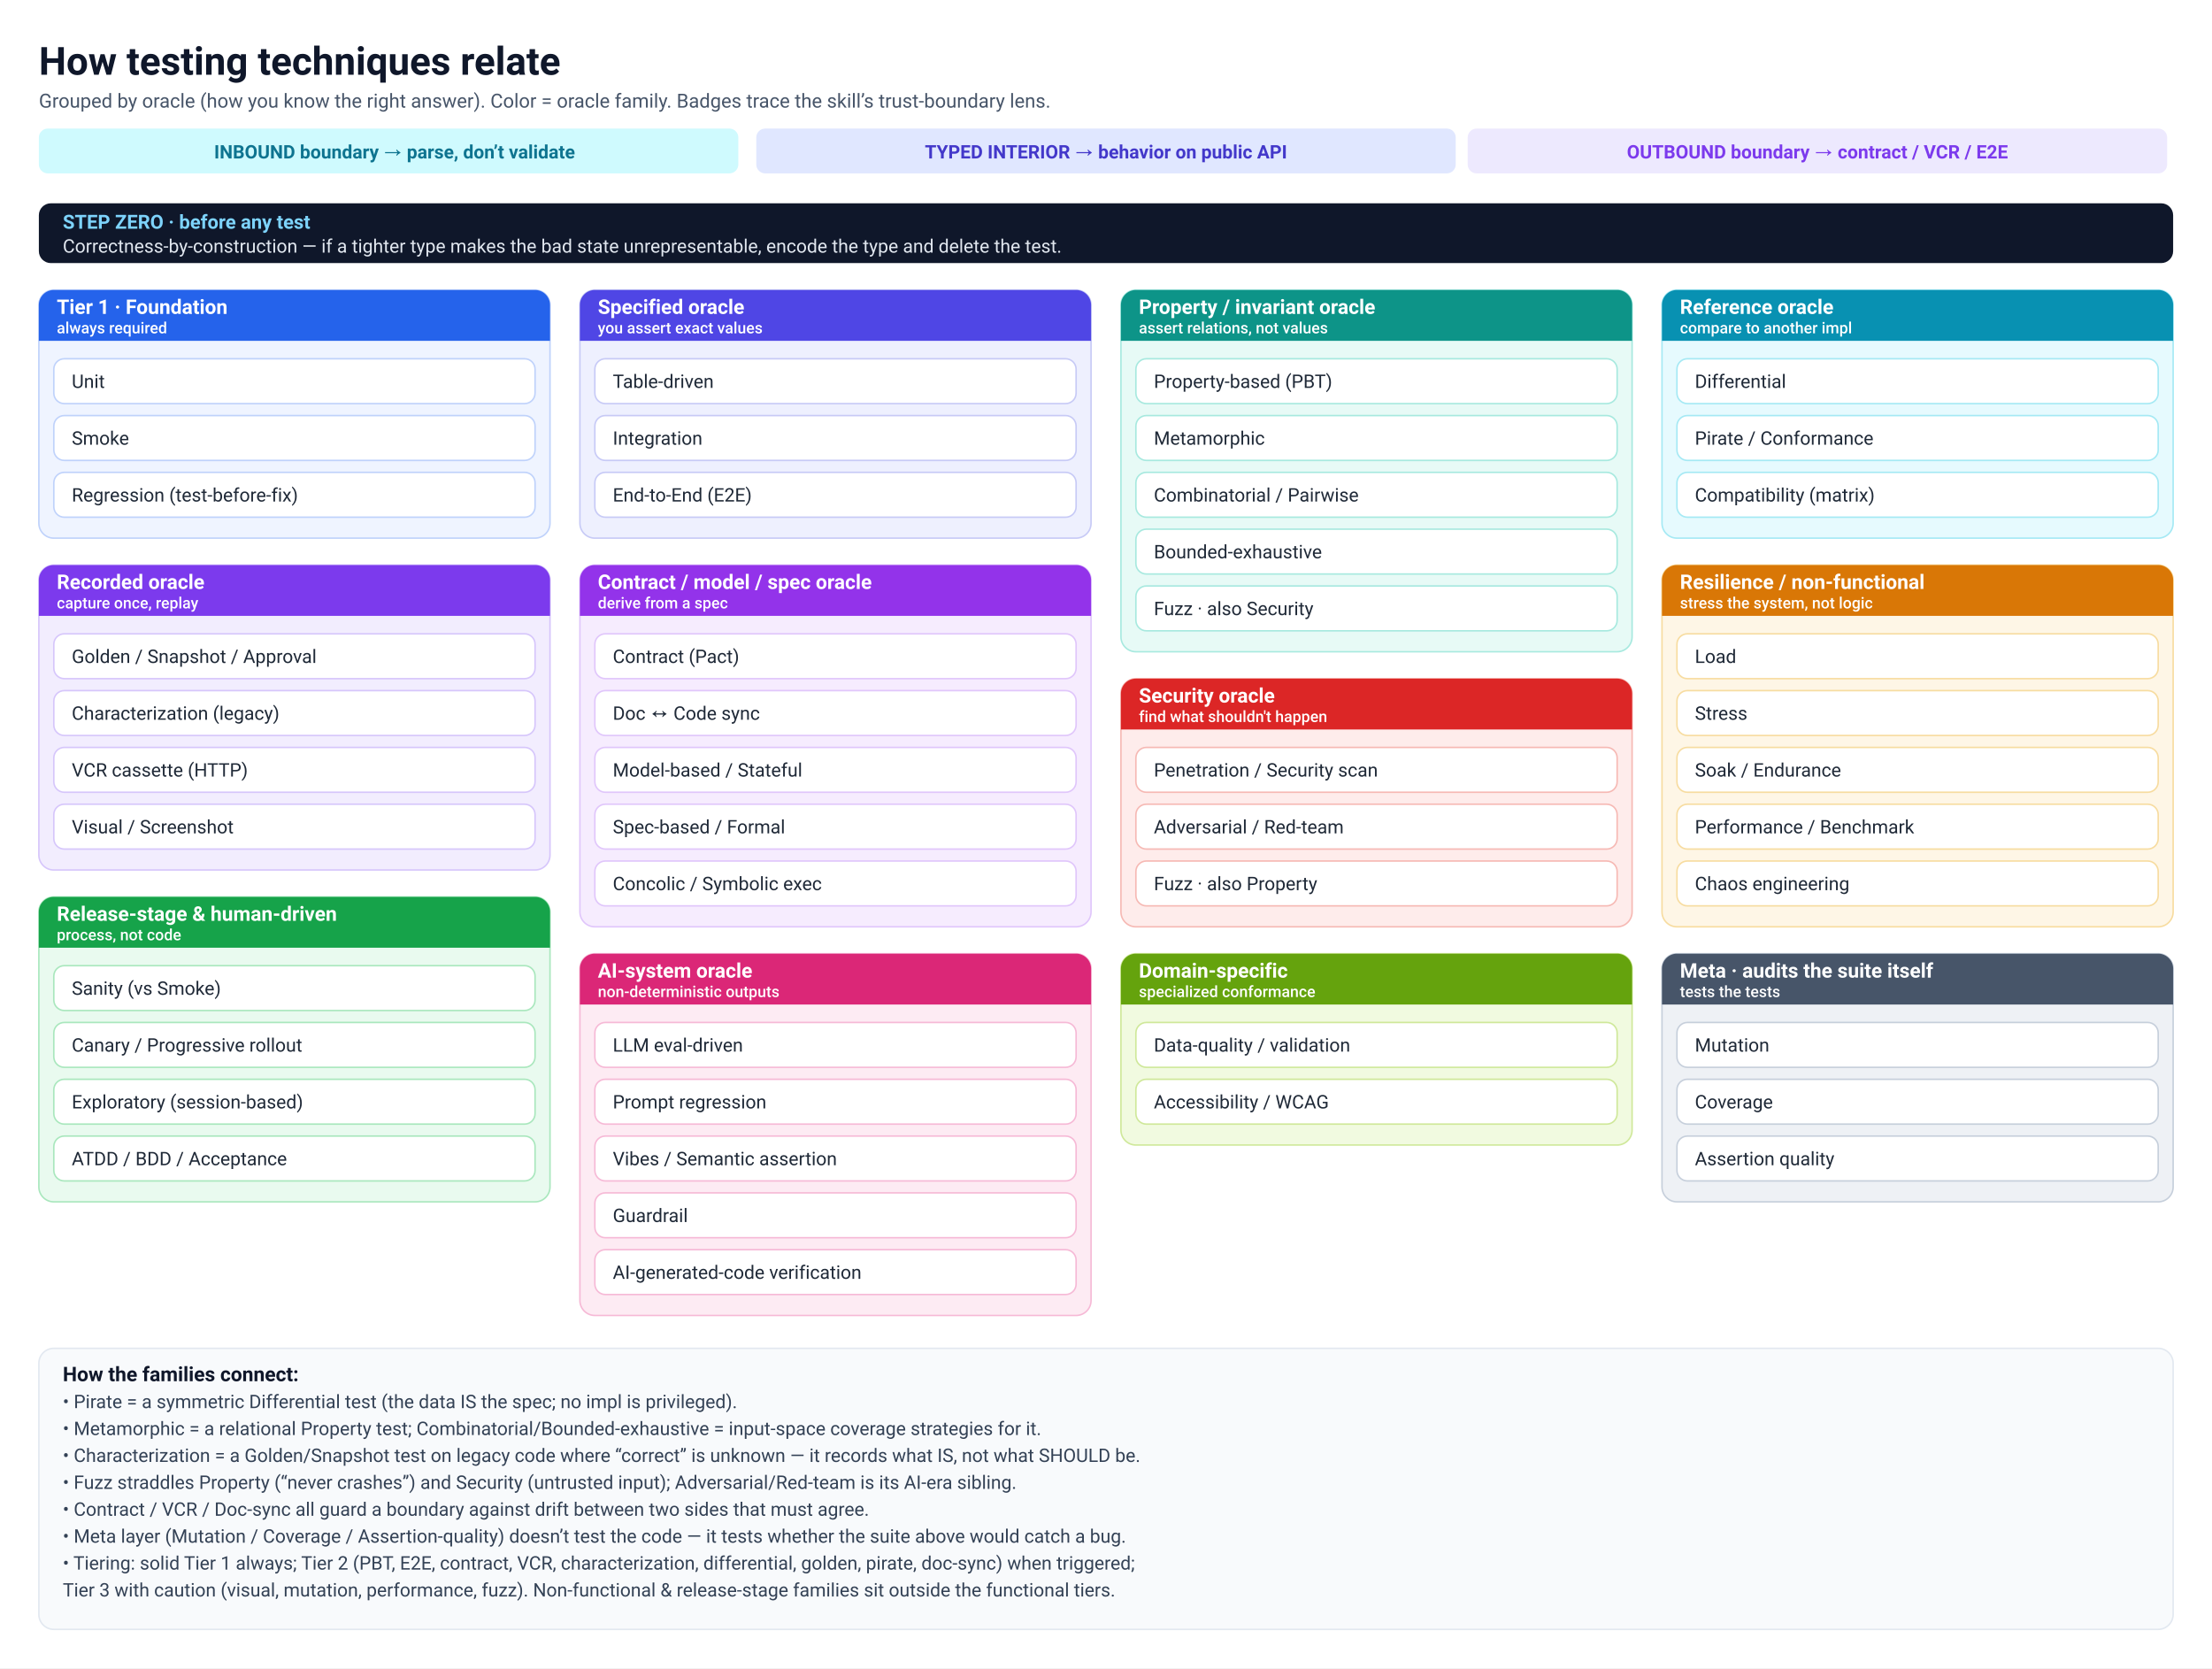
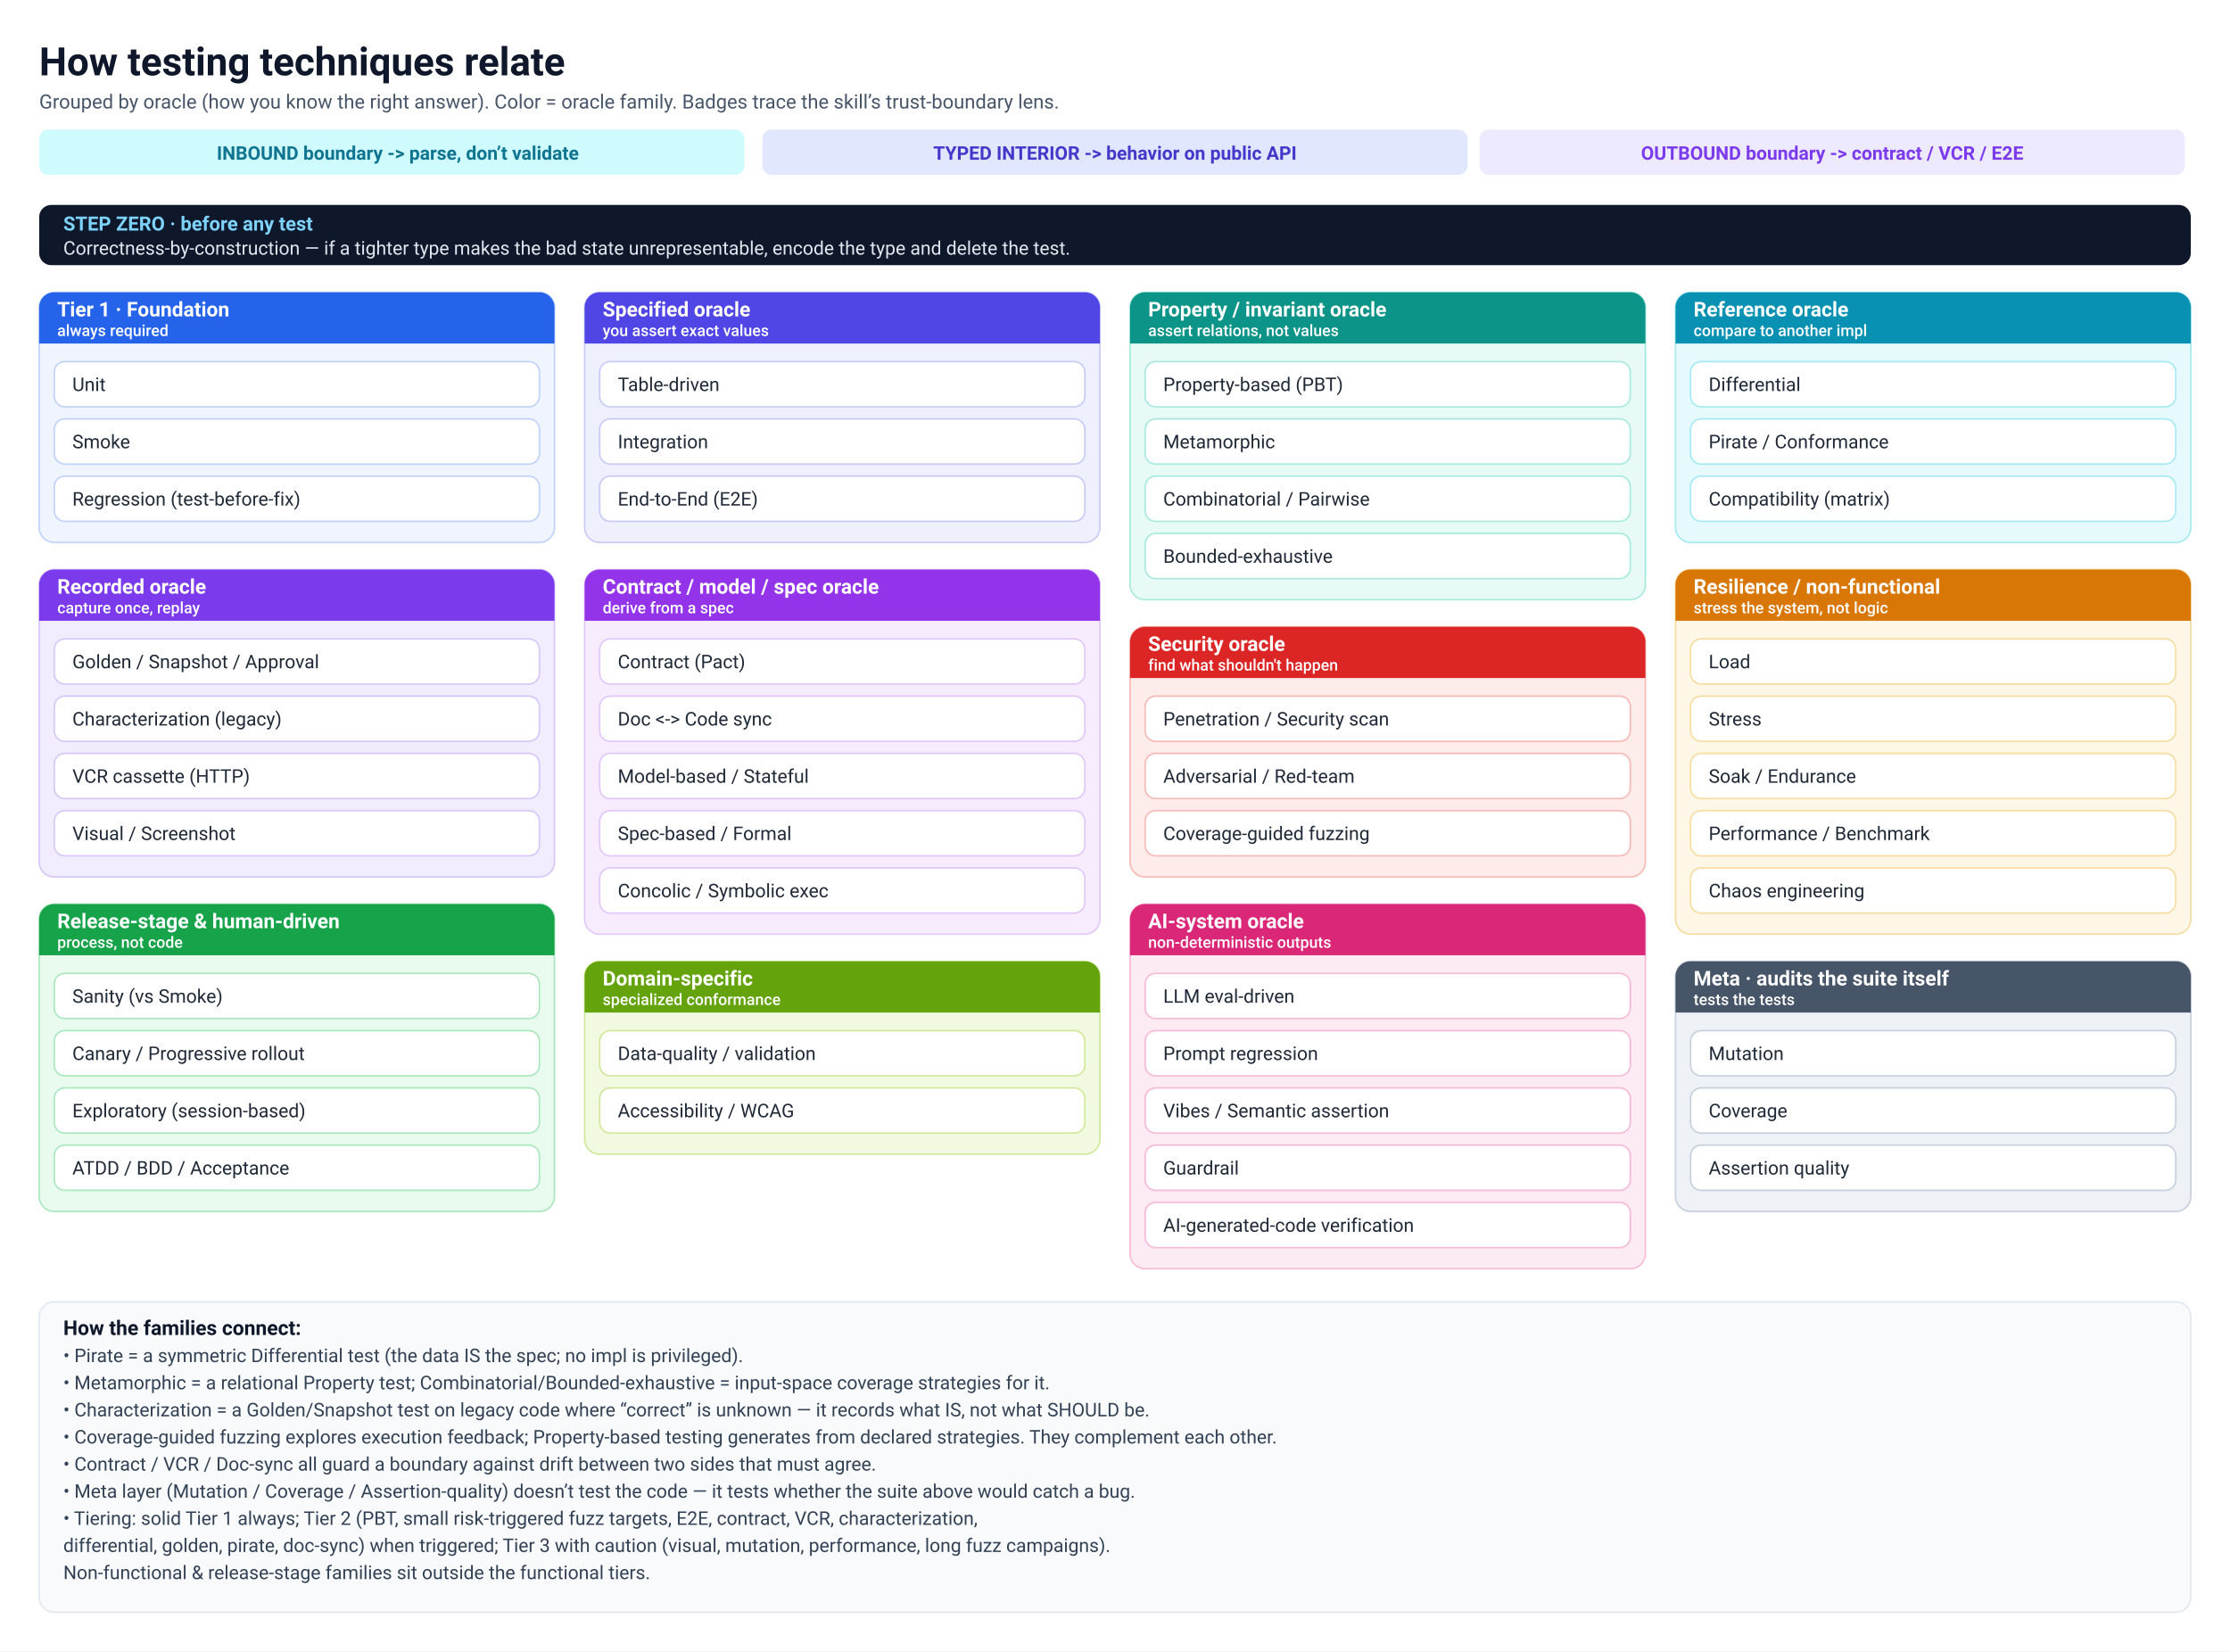
- <svg xmlns="http://www.w3.org/2000/svg" width="1480" height="1116" viewBox="0 0 1480 1116" font-family="-apple-system,Segoe UI,Roboto,Helvetica,Arial,sans-serif">
-   <rect x="0.0" y="0.0" width="1480.0" height="1116.0" rx="0" ry="0" fill="#ffffff" stroke="none" stroke-width="1" />
+ <svg xmlns="http://www.w3.org/2000/svg" width="1480" height="1096" viewBox="0 0 1480 1096" font-family="-apple-system,Segoe UI,Roboto,Helvetica,Arial,sans-serif">
+   <rect x="0.0" y="0.0" width="1480.0" height="1096.0" rx="0" ry="0" fill="#ffffff" stroke="none" stroke-width="1" />
  <text x="26.0" y="50.0" font-size="26" font-family="-apple-system,Segoe UI,Roboto,Helvetica,Arial,sans-serif" font-weight="700" fill="#0f172a" text-anchor="start">How testing techniques relate</text>
  <text x="26.0" y="72.0" font-size="13" font-family="-apple-system,Segoe UI,Roboto,Helvetica,Arial,sans-serif" font-weight="400" fill="#475569" text-anchor="start">Grouped by oracle (how you know the right answer). Color = oracle family. Badges trace the skill’s trust-boundary lens.</text>
  <rect x="26.0" y="86.0" width="468.0" height="30.0" rx="6" ry="6" fill="#cffafe" stroke="none" stroke-width="1" />
-   <text x="264.0" y="106.0" font-size="12.5" font-family="-apple-system,Segoe UI,Roboto,Helvetica,Arial,sans-serif" font-weight="600" fill="#0e7490" text-anchor="middle">INBOUND boundary  →  parse, don’t validate</text>
+   <text x="264.0" y="106.0" font-size="12.5" font-family="-apple-system,Segoe UI,Roboto,Helvetica,Arial,sans-serif" font-weight="600" fill="#0e7490" text-anchor="middle">INBOUND boundary  -&gt;  parse, don’t validate</text>
  <rect x="506.0" y="86.0" width="468.0" height="30.0" rx="6" ry="6" fill="#e0e7ff" stroke="none" stroke-width="1" />
-   <text x="740.0" y="106.0" font-size="12.5" font-family="-apple-system,Segoe UI,Roboto,Helvetica,Arial,sans-serif" font-weight="600" fill="#4338ca" text-anchor="middle">TYPED INTERIOR  →  behavior on public API</text>
+   <text x="740.0" y="106.0" font-size="12.5" font-family="-apple-system,Segoe UI,Roboto,Helvetica,Arial,sans-serif" font-weight="600" fill="#4338ca" text-anchor="middle">TYPED INTERIOR  -&gt;  behavior on public API</text>
  <rect x="982.0" y="86.0" width="468.0" height="30.0" rx="6" ry="6" fill="#ede9fe" stroke="none" stroke-width="1" />
-   <text x="1216.0" y="106.0" font-size="12.5" font-family="-apple-system,Segoe UI,Roboto,Helvetica,Arial,sans-serif" font-weight="600" fill="#7c3aed" text-anchor="middle">OUTBOUND boundary  →  contract / VCR / E2E</text>
+   <text x="1216.0" y="106.0" font-size="12.5" font-family="-apple-system,Segoe UI,Roboto,Helvetica,Arial,sans-serif" font-weight="600" fill="#7c3aed" text-anchor="middle">OUTBOUND boundary  -&gt;  contract / VCR / E2E</text>
  <rect x="26.0" y="136.0" width="1428.0" height="40.0" rx="8" ry="8" fill="#0f172a" stroke="none" stroke-width="1" />
  <text x="42.0" y="153.0" font-size="13" font-family="-apple-system,Segoe UI,Roboto,Helvetica,Arial,sans-serif" font-weight="700" fill="#7dd3fc" text-anchor="start">STEP ZERO  ·  before any test</text>
  <text x="42.0" y="169.0" font-size="12.5" font-family="-apple-system,Segoe UI,Roboto,Helvetica,Arial,sans-serif" font-weight="400" fill="#e2e8f0" text-anchor="start">Correctness-by-construction — if a tighter type makes the bad state unrepresentable, encode the type and delete the test.</text>
  <rect x="26.0" y="194.0" width="342.0" height="166.0" rx="10" ry="10" fill="#eff4ff" stroke="#bfd2fb" stroke-width="1" />
  <path d="M26.0,204.0 a10,10 0 0 1 10,-10 h322.0 a10,10 0 0 1 10,10 v24 h-342.0 z" fill="#2563eb" />
  <text x="38.0" y="210.0" font-size="13.5" font-family="-apple-system,Segoe UI,Roboto,Helvetica,Arial,sans-serif" font-weight="700" fill="#ffffff" text-anchor="start">Tier 1 · Foundation</text>
  <text x="38.0" y="223.0" font-size="10.5" font-family="-apple-system,Segoe UI,Roboto,Helvetica,Arial,sans-serif" font-weight="500" fill="#ffffff" text-anchor="start">always required</text>
  <rect x="36.0" y="240.0" width="322.0" height="30.0" rx="7" ry="7" fill="#ffffff" stroke="#bfd2fb" stroke-width="1" />
  <text x="48.0" y="259.5" font-size="12.5" font-family="-apple-system,Segoe UI,Roboto,Helvetica,Arial,sans-serif" font-weight="400" fill="#1f2937" text-anchor="start">Unit</text>
  <rect x="36.0" y="278.0" width="322.0" height="30.0" rx="7" ry="7" fill="#ffffff" stroke="#bfd2fb" stroke-width="1" />
  <text x="48.0" y="297.5" font-size="12.5" font-family="-apple-system,Segoe UI,Roboto,Helvetica,Arial,sans-serif" font-weight="400" fill="#1f2937" text-anchor="start">Smoke</text>
  <rect x="36.0" y="316.0" width="322.0" height="30.0" rx="7" ry="7" fill="#ffffff" stroke="#bfd2fb" stroke-width="1" />
  <text x="48.0" y="335.5" font-size="12.5" font-family="-apple-system,Segoe UI,Roboto,Helvetica,Arial,sans-serif" font-weight="400" fill="#1f2937" text-anchor="start">Regression (test-before-fix)</text>
  <rect x="388.0" y="194.0" width="342.0" height="166.0" rx="10" ry="10" fill="#eef0fe" stroke="#c7caf6" stroke-width="1" />
  <path d="M388.0,204.0 a10,10 0 0 1 10,-10 h322.0 a10,10 0 0 1 10,10 v24 h-342.0 z" fill="#4f46e5" />
  <text x="400.0" y="210.0" font-size="13.5" font-family="-apple-system,Segoe UI,Roboto,Helvetica,Arial,sans-serif" font-weight="700" fill="#ffffff" text-anchor="start">Specified oracle</text>
  <text x="400.0" y="223.0" font-size="10.5" font-family="-apple-system,Segoe UI,Roboto,Helvetica,Arial,sans-serif" font-weight="500" fill="#ffffff" text-anchor="start">you assert exact values</text>
  <rect x="398.0" y="240.0" width="322.0" height="30.0" rx="7" ry="7" fill="#ffffff" stroke="#c7caf6" stroke-width="1" />
  <text x="410.0" y="259.5" font-size="12.5" font-family="-apple-system,Segoe UI,Roboto,Helvetica,Arial,sans-serif" font-weight="400" fill="#1f2937" text-anchor="start">Table-driven</text>
  <rect x="398.0" y="278.0" width="322.0" height="30.0" rx="7" ry="7" fill="#ffffff" stroke="#c7caf6" stroke-width="1" />
  <text x="410.0" y="297.5" font-size="12.5" font-family="-apple-system,Segoe UI,Roboto,Helvetica,Arial,sans-serif" font-weight="400" fill="#1f2937" text-anchor="start">Integration</text>
  <rect x="398.0" y="316.0" width="322.0" height="30.0" rx="7" ry="7" fill="#ffffff" stroke="#c7caf6" stroke-width="1" />
  <text x="410.0" y="335.5" font-size="12.5" font-family="-apple-system,Segoe UI,Roboto,Helvetica,Arial,sans-serif" font-weight="400" fill="#1f2937" text-anchor="start">End-to-End (E2E)</text>
-   <rect x="750.0" y="194.0" width="342.0" height="242.0" rx="10" ry="10" fill="#e7faf6" stroke="#a7e9df" stroke-width="1" />
+   <rect x="750.0" y="194.0" width="342.0" height="204.0" rx="10" ry="10" fill="#e7faf6" stroke="#a7e9df" stroke-width="1" />
  <path d="M750.0,204.0 a10,10 0 0 1 10,-10 h322.0 a10,10 0 0 1 10,10 v24 h-342.0 z" fill="#0d9488" />
  <text x="762.0" y="210.0" font-size="13.5" font-family="-apple-system,Segoe UI,Roboto,Helvetica,Arial,sans-serif" font-weight="700" fill="#ffffff" text-anchor="start">Property / invariant oracle</text>
  <text x="762.0" y="223.0" font-size="10.5" font-family="-apple-system,Segoe UI,Roboto,Helvetica,Arial,sans-serif" font-weight="500" fill="#ffffff" text-anchor="start">assert relations, not values</text>
  <rect x="760.0" y="240.0" width="322.0" height="30.0" rx="7" ry="7" fill="#ffffff" stroke="#a7e9df" stroke-width="1" />
  <text x="772.0" y="259.5" font-size="12.5" font-family="-apple-system,Segoe UI,Roboto,Helvetica,Arial,sans-serif" font-weight="400" fill="#1f2937" text-anchor="start">Property-based (PBT)</text>
  <rect x="760.0" y="278.0" width="322.0" height="30.0" rx="7" ry="7" fill="#ffffff" stroke="#a7e9df" stroke-width="1" />
  <text x="772.0" y="297.5" font-size="12.5" font-family="-apple-system,Segoe UI,Roboto,Helvetica,Arial,sans-serif" font-weight="400" fill="#1f2937" text-anchor="start">Metamorphic</text>
  <rect x="760.0" y="316.0" width="322.0" height="30.0" rx="7" ry="7" fill="#ffffff" stroke="#a7e9df" stroke-width="1" />
  <text x="772.0" y="335.5" font-size="12.5" font-family="-apple-system,Segoe UI,Roboto,Helvetica,Arial,sans-serif" font-weight="400" fill="#1f2937" text-anchor="start">Combinatorial / Pairwise</text>
  <rect x="760.0" y="354.0" width="322.0" height="30.0" rx="7" ry="7" fill="#ffffff" stroke="#a7e9df" stroke-width="1" />
  <text x="772.0" y="373.5" font-size="12.5" font-family="-apple-system,Segoe UI,Roboto,Helvetica,Arial,sans-serif" font-weight="400" fill="#1f2937" text-anchor="start">Bounded-exhaustive</text>
-   <rect x="760.0" y="392.0" width="322.0" height="30.0" rx="7" ry="7" fill="#ffffff" stroke="#a7e9df" stroke-width="1" />
-   <text x="772.0" y="411.5" font-size="12.5" font-family="-apple-system,Segoe UI,Roboto,Helvetica,Arial,sans-serif" font-weight="400" fill="#1f2937" text-anchor="start">Fuzz  · also Security</text>
  <rect x="1112.0" y="194.0" width="342.0" height="166.0" rx="10" ry="10" fill="#e6fafe" stroke="#a5e9f4" stroke-width="1" />
  <path d="M1112.0,204.0 a10,10 0 0 1 10,-10 h322.0 a10,10 0 0 1 10,10 v24 h-342.0 z" fill="#0891b2" />
  <text x="1124.0" y="210.0" font-size="13.5" font-family="-apple-system,Segoe UI,Roboto,Helvetica,Arial,sans-serif" font-weight="700" fill="#ffffff" text-anchor="start">Reference oracle</text>
  <text x="1124.0" y="223.0" font-size="10.5" font-family="-apple-system,Segoe UI,Roboto,Helvetica,Arial,sans-serif" font-weight="500" fill="#ffffff" text-anchor="start">compare to another impl</text>
  <rect x="1122.0" y="240.0" width="322.0" height="30.0" rx="7" ry="7" fill="#ffffff" stroke="#a5e9f4" stroke-width="1" />
  <text x="1134.0" y="259.5" font-size="12.5" font-family="-apple-system,Segoe UI,Roboto,Helvetica,Arial,sans-serif" font-weight="400" fill="#1f2937" text-anchor="start">Differential</text>
  <rect x="1122.0" y="278.0" width="322.0" height="30.0" rx="7" ry="7" fill="#ffffff" stroke="#a5e9f4" stroke-width="1" />
  <text x="1134.0" y="297.5" font-size="12.5" font-family="-apple-system,Segoe UI,Roboto,Helvetica,Arial,sans-serif" font-weight="400" fill="#1f2937" text-anchor="start">Pirate / Conformance</text>
  <rect x="1122.0" y="316.0" width="322.0" height="30.0" rx="7" ry="7" fill="#ffffff" stroke="#a5e9f4" stroke-width="1" />
  <text x="1134.0" y="335.5" font-size="12.5" font-family="-apple-system,Segoe UI,Roboto,Helvetica,Arial,sans-serif" font-weight="400" fill="#1f2937" text-anchor="start">Compatibility (matrix)</text>
  <rect x="26.0" y="378.0" width="342.0" height="204.0" rx="10" ry="10" fill="#f2edfe" stroke="#d6c6fb" stroke-width="1" />
  <path d="M26.0,388.0 a10,10 0 0 1 10,-10 h322.0 a10,10 0 0 1 10,10 v24 h-342.0 z" fill="#7c3aed" />
  <text x="38.0" y="394.0" font-size="13.5" font-family="-apple-system,Segoe UI,Roboto,Helvetica,Arial,sans-serif" font-weight="700" fill="#ffffff" text-anchor="start">Recorded oracle</text>
  <text x="38.0" y="407.0" font-size="10.5" font-family="-apple-system,Segoe UI,Roboto,Helvetica,Arial,sans-serif" font-weight="500" fill="#ffffff" text-anchor="start">capture once, replay</text>
  <rect x="36.0" y="424.0" width="322.0" height="30.0" rx="7" ry="7" fill="#ffffff" stroke="#d6c6fb" stroke-width="1" />
  <text x="48.0" y="443.5" font-size="12.5" font-family="-apple-system,Segoe UI,Roboto,Helvetica,Arial,sans-serif" font-weight="400" fill="#1f2937" text-anchor="start">Golden / Snapshot / Approval</text>
  <rect x="36.0" y="462.0" width="322.0" height="30.0" rx="7" ry="7" fill="#ffffff" stroke="#d6c6fb" stroke-width="1" />
  <text x="48.0" y="481.5" font-size="12.5" font-family="-apple-system,Segoe UI,Roboto,Helvetica,Arial,sans-serif" font-weight="400" fill="#1f2937" text-anchor="start">Characterization (legacy)</text>
  <rect x="36.0" y="500.0" width="322.0" height="30.0" rx="7" ry="7" fill="#ffffff" stroke="#d6c6fb" stroke-width="1" />
  <text x="48.0" y="519.5" font-size="12.5" font-family="-apple-system,Segoe UI,Roboto,Helvetica,Arial,sans-serif" font-weight="400" fill="#1f2937" text-anchor="start">VCR cassette (HTTP)</text>
  <rect x="36.0" y="538.0" width="322.0" height="30.0" rx="7" ry="7" fill="#ffffff" stroke="#d6c6fb" stroke-width="1" />
  <text x="48.0" y="557.5" font-size="12.5" font-family="-apple-system,Segoe UI,Roboto,Helvetica,Arial,sans-serif" font-weight="400" fill="#1f2937" text-anchor="start">Visual / Screenshot</text>
  <rect x="388.0" y="378.0" width="342.0" height="242.0" rx="10" ry="10" fill="#f6ecfe" stroke="#e0c6fb" stroke-width="1" />
  <path d="M388.0,388.0 a10,10 0 0 1 10,-10 h322.0 a10,10 0 0 1 10,10 v24 h-342.0 z" fill="#9333ea" />
  <text x="400.0" y="394.0" font-size="13.5" font-family="-apple-system,Segoe UI,Roboto,Helvetica,Arial,sans-serif" font-weight="700" fill="#ffffff" text-anchor="start">Contract / model / spec oracle</text>
  <text x="400.0" y="407.0" font-size="10.5" font-family="-apple-system,Segoe UI,Roboto,Helvetica,Arial,sans-serif" font-weight="500" fill="#ffffff" text-anchor="start">derive from a spec</text>
  <rect x="398.0" y="424.0" width="322.0" height="30.0" rx="7" ry="7" fill="#ffffff" stroke="#e0c6fb" stroke-width="1" />
  <text x="410.0" y="443.5" font-size="12.5" font-family="-apple-system,Segoe UI,Roboto,Helvetica,Arial,sans-serif" font-weight="400" fill="#1f2937" text-anchor="start">Contract (Pact)</text>
  <rect x="398.0" y="462.0" width="322.0" height="30.0" rx="7" ry="7" fill="#ffffff" stroke="#e0c6fb" stroke-width="1" />
-   <text x="410.0" y="481.5" font-size="12.5" font-family="-apple-system,Segoe UI,Roboto,Helvetica,Arial,sans-serif" font-weight="400" fill="#1f2937" text-anchor="start">Doc ↔ Code sync</text>
+   <text x="410.0" y="481.5" font-size="12.5" font-family="-apple-system,Segoe UI,Roboto,Helvetica,Arial,sans-serif" font-weight="400" fill="#1f2937" text-anchor="start">Doc &lt;-&gt; Code sync</text>
  <rect x="398.0" y="500.0" width="322.0" height="30.0" rx="7" ry="7" fill="#ffffff" stroke="#e0c6fb" stroke-width="1" />
  <text x="410.0" y="519.5" font-size="12.5" font-family="-apple-system,Segoe UI,Roboto,Helvetica,Arial,sans-serif" font-weight="400" fill="#1f2937" text-anchor="start">Model-based / Stateful</text>
  <rect x="398.0" y="538.0" width="322.0" height="30.0" rx="7" ry="7" fill="#ffffff" stroke="#e0c6fb" stroke-width="1" />
  <text x="410.0" y="557.5" font-size="12.5" font-family="-apple-system,Segoe UI,Roboto,Helvetica,Arial,sans-serif" font-weight="400" fill="#1f2937" text-anchor="start">Spec-based / Formal</text>
  <rect x="398.0" y="576.0" width="322.0" height="30.0" rx="7" ry="7" fill="#ffffff" stroke="#e0c6fb" stroke-width="1" />
  <text x="410.0" y="595.5" font-size="12.5" font-family="-apple-system,Segoe UI,Roboto,Helvetica,Arial,sans-serif" font-weight="400" fill="#1f2937" text-anchor="start">Concolic / Symbolic exec</text>
  <rect x="1112.0" y="378.0" width="342.0" height="242.0" rx="10" ry="10" fill="#fef6e6" stroke="#f7dca0" stroke-width="1" />
  <path d="M1112.0,388.0 a10,10 0 0 1 10,-10 h322.0 a10,10 0 0 1 10,10 v24 h-342.0 z" fill="#d97706" />
  <text x="1124.0" y="394.0" font-size="13.5" font-family="-apple-system,Segoe UI,Roboto,Helvetica,Arial,sans-serif" font-weight="700" fill="#ffffff" text-anchor="start">Resilience / non-functional</text>
  <text x="1124.0" y="407.0" font-size="10.5" font-family="-apple-system,Segoe UI,Roboto,Helvetica,Arial,sans-serif" font-weight="500" fill="#ffffff" text-anchor="start">stress the system, not logic</text>
  <rect x="1122.0" y="424.0" width="322.0" height="30.0" rx="7" ry="7" fill="#ffffff" stroke="#f7dca0" stroke-width="1" />
  <text x="1134.0" y="443.5" font-size="12.5" font-family="-apple-system,Segoe UI,Roboto,Helvetica,Arial,sans-serif" font-weight="400" fill="#1f2937" text-anchor="start">Load</text>
  <rect x="1122.0" y="462.0" width="322.0" height="30.0" rx="7" ry="7" fill="#ffffff" stroke="#f7dca0" stroke-width="1" />
  <text x="1134.0" y="481.5" font-size="12.5" font-family="-apple-system,Segoe UI,Roboto,Helvetica,Arial,sans-serif" font-weight="400" fill="#1f2937" text-anchor="start">Stress</text>
  <rect x="1122.0" y="500.0" width="322.0" height="30.0" rx="7" ry="7" fill="#ffffff" stroke="#f7dca0" stroke-width="1" />
  <text x="1134.0" y="519.5" font-size="12.5" font-family="-apple-system,Segoe UI,Roboto,Helvetica,Arial,sans-serif" font-weight="400" fill="#1f2937" text-anchor="start">Soak / Endurance</text>
  <rect x="1122.0" y="538.0" width="322.0" height="30.0" rx="7" ry="7" fill="#ffffff" stroke="#f7dca0" stroke-width="1" />
  <text x="1134.0" y="557.5" font-size="12.5" font-family="-apple-system,Segoe UI,Roboto,Helvetica,Arial,sans-serif" font-weight="400" fill="#1f2937" text-anchor="start">Performance / Benchmark</text>
  <rect x="1122.0" y="576.0" width="322.0" height="30.0" rx="7" ry="7" fill="#ffffff" stroke="#f7dca0" stroke-width="1" />
  <text x="1134.0" y="595.5" font-size="12.5" font-family="-apple-system,Segoe UI,Roboto,Helvetica,Arial,sans-serif" font-weight="400" fill="#1f2937" text-anchor="start">Chaos engineering</text>
-   <rect x="750.0" y="454.0" width="342.0" height="166.0" rx="10" ry="10" fill="#feeceb" stroke="#f6b9b4" stroke-width="1" />
-   <path d="M750.0,464.0 a10,10 0 0 1 10,-10 h322.0 a10,10 0 0 1 10,10 v24 h-342.0 z" fill="#dc2626" />
-   <text x="762.0" y="470.0" font-size="13.5" font-family="-apple-system,Segoe UI,Roboto,Helvetica,Arial,sans-serif" font-weight="700" fill="#ffffff" text-anchor="start">Security oracle</text>
-   <text x="762.0" y="483.0" font-size="10.5" font-family="-apple-system,Segoe UI,Roboto,Helvetica,Arial,sans-serif" font-weight="500" fill="#ffffff" text-anchor="start">find what shouldn't happen</text>
+   <rect x="750.0" y="416.0" width="342.0" height="166.0" rx="10" ry="10" fill="#feeceb" stroke="#f6b9b4" stroke-width="1" />
+   <path d="M750.0,426.0 a10,10 0 0 1 10,-10 h322.0 a10,10 0 0 1 10,10 v24 h-342.0 z" fill="#dc2626" />
+   <text x="762.0" y="432.0" font-size="13.5" font-family="-apple-system,Segoe UI,Roboto,Helvetica,Arial,sans-serif" font-weight="700" fill="#ffffff" text-anchor="start">Security oracle</text>
+   <text x="762.0" y="445.0" font-size="10.5" font-family="-apple-system,Segoe UI,Roboto,Helvetica,Arial,sans-serif" font-weight="500" fill="#ffffff" text-anchor="start">find what shouldn't happen</text>
+   <rect x="760.0" y="462.0" width="322.0" height="30.0" rx="7" ry="7" fill="#ffffff" stroke="#f6b9b4" stroke-width="1" />
+   <text x="772.0" y="481.5" font-size="12.5" font-family="-apple-system,Segoe UI,Roboto,Helvetica,Arial,sans-serif" font-weight="400" fill="#1f2937" text-anchor="start">Penetration / Security scan</text>
  <rect x="760.0" y="500.0" width="322.0" height="30.0" rx="7" ry="7" fill="#ffffff" stroke="#f6b9b4" stroke-width="1" />
-   <text x="772.0" y="519.5" font-size="12.5" font-family="-apple-system,Segoe UI,Roboto,Helvetica,Arial,sans-serif" font-weight="400" fill="#1f2937" text-anchor="start">Penetration / Security scan</text>
+   <text x="772.0" y="519.5" font-size="12.5" font-family="-apple-system,Segoe UI,Roboto,Helvetica,Arial,sans-serif" font-weight="400" fill="#1f2937" text-anchor="start">Adversarial / Red-team</text>
  <rect x="760.0" y="538.0" width="322.0" height="30.0" rx="7" ry="7" fill="#ffffff" stroke="#f6b9b4" stroke-width="1" />
-   <text x="772.0" y="557.5" font-size="12.5" font-family="-apple-system,Segoe UI,Roboto,Helvetica,Arial,sans-serif" font-weight="400" fill="#1f2937" text-anchor="start">Adversarial / Red-team</text>
-   <rect x="760.0" y="576.0" width="322.0" height="30.0" rx="7" ry="7" fill="#ffffff" stroke="#f6b9b4" stroke-width="1" />
-   <text x="772.0" y="595.5" font-size="12.5" font-family="-apple-system,Segoe UI,Roboto,Helvetica,Arial,sans-serif" font-weight="400" fill="#1f2937" text-anchor="start">Fuzz  · also Property</text>
+   <text x="772.0" y="557.5" font-size="12.5" font-family="-apple-system,Segoe UI,Roboto,Helvetica,Arial,sans-serif" font-weight="400" fill="#1f2937" text-anchor="start">Coverage-guided fuzzing</text>
  <rect x="26.0" y="600.0" width="342.0" height="204.0" rx="10" ry="10" fill="#e9faef" stroke="#a9e7bd" stroke-width="1" />
  <path d="M26.0,610.0 a10,10 0 0 1 10,-10 h322.0 a10,10 0 0 1 10,10 v24 h-342.0 z" fill="#16a34a" />
  <text x="38.0" y="616.0" font-size="13.5" font-family="-apple-system,Segoe UI,Roboto,Helvetica,Arial,sans-serif" font-weight="700" fill="#ffffff" text-anchor="start">Release-stage &amp; human-driven</text>
  <text x="38.0" y="629.0" font-size="10.5" font-family="-apple-system,Segoe UI,Roboto,Helvetica,Arial,sans-serif" font-weight="500" fill="#ffffff" text-anchor="start">process, not code</text>
  <rect x="36.0" y="646.0" width="322.0" height="30.0" rx="7" ry="7" fill="#ffffff" stroke="#a9e7bd" stroke-width="1" />
  <text x="48.0" y="665.5" font-size="12.5" font-family="-apple-system,Segoe UI,Roboto,Helvetica,Arial,sans-serif" font-weight="400" fill="#1f2937" text-anchor="start">Sanity (vs Smoke)</text>
  <rect x="36.0" y="684.0" width="322.0" height="30.0" rx="7" ry="7" fill="#ffffff" stroke="#a9e7bd" stroke-width="1" />
  <text x="48.0" y="703.5" font-size="12.5" font-family="-apple-system,Segoe UI,Roboto,Helvetica,Arial,sans-serif" font-weight="400" fill="#1f2937" text-anchor="start">Canary / Progressive rollout</text>
  <rect x="36.0" y="722.0" width="322.0" height="30.0" rx="7" ry="7" fill="#ffffff" stroke="#a9e7bd" stroke-width="1" />
  <text x="48.0" y="741.5" font-size="12.5" font-family="-apple-system,Segoe UI,Roboto,Helvetica,Arial,sans-serif" font-weight="400" fill="#1f2937" text-anchor="start">Exploratory (session-based)</text>
  <rect x="36.0" y="760.0" width="322.0" height="30.0" rx="7" ry="7" fill="#ffffff" stroke="#a9e7bd" stroke-width="1" />
  <text x="48.0" y="779.5" font-size="12.5" font-family="-apple-system,Segoe UI,Roboto,Helvetica,Arial,sans-serif" font-weight="400" fill="#1f2937" text-anchor="start">ATDD / BDD / Acceptance</text>
-   <rect x="388.0" y="638.0" width="342.0" height="242.0" rx="10" ry="10" fill="#fdebf3" stroke="#f6b9d6" stroke-width="1" />
-   <path d="M388.0,648.0 a10,10 0 0 1 10,-10 h322.0 a10,10 0 0 1 10,10 v24 h-342.0 z" fill="#db2777" />
-   <text x="400.0" y="654.0" font-size="13.5" font-family="-apple-system,Segoe UI,Roboto,Helvetica,Arial,sans-serif" font-weight="700" fill="#ffffff" text-anchor="start">AI-system oracle</text>
-   <text x="400.0" y="667.0" font-size="10.5" font-family="-apple-system,Segoe UI,Roboto,Helvetica,Arial,sans-serif" font-weight="500" fill="#ffffff" text-anchor="start">non-deterministic outputs</text>
-   <rect x="398.0" y="684.0" width="322.0" height="30.0" rx="7" ry="7" fill="#ffffff" stroke="#f6b9d6" stroke-width="1" />
-   <text x="410.0" y="703.5" font-size="12.5" font-family="-apple-system,Segoe UI,Roboto,Helvetica,Arial,sans-serif" font-weight="400" fill="#1f2937" text-anchor="start">LLM eval-driven</text>
-   <rect x="398.0" y="722.0" width="322.0" height="30.0" rx="7" ry="7" fill="#ffffff" stroke="#f6b9d6" stroke-width="1" />
-   <text x="410.0" y="741.5" font-size="12.5" font-family="-apple-system,Segoe UI,Roboto,Helvetica,Arial,sans-serif" font-weight="400" fill="#1f2937" text-anchor="start">Prompt regression</text>
-   <rect x="398.0" y="760.0" width="322.0" height="30.0" rx="7" ry="7" fill="#ffffff" stroke="#f6b9d6" stroke-width="1" />
-   <text x="410.0" y="779.5" font-size="12.5" font-family="-apple-system,Segoe UI,Roboto,Helvetica,Arial,sans-serif" font-weight="400" fill="#1f2937" text-anchor="start">Vibes / Semantic assertion</text>
-   <rect x="398.0" y="798.0" width="322.0" height="30.0" rx="7" ry="7" fill="#ffffff" stroke="#f6b9d6" stroke-width="1" />
-   <text x="410.0" y="817.5" font-size="12.5" font-family="-apple-system,Segoe UI,Roboto,Helvetica,Arial,sans-serif" font-weight="400" fill="#1f2937" text-anchor="start">Guardrail</text>
-   <rect x="398.0" y="836.0" width="322.0" height="30.0" rx="7" ry="7" fill="#ffffff" stroke="#f6b9d6" stroke-width="1" />
-   <text x="410.0" y="855.5" font-size="12.5" font-family="-apple-system,Segoe UI,Roboto,Helvetica,Arial,sans-serif" font-weight="400" fill="#1f2937" text-anchor="start">AI-generated-code verification</text>
-   <rect x="750.0" y="638.0" width="342.0" height="128.0" rx="10" ry="10" fill="#f1fae0" stroke="#cfe89a" stroke-width="1" />
-   <path d="M750.0,648.0 a10,10 0 0 1 10,-10 h322.0 a10,10 0 0 1 10,10 v24 h-342.0 z" fill="#65a30d" />
-   <text x="762.0" y="654.0" font-size="13.5" font-family="-apple-system,Segoe UI,Roboto,Helvetica,Arial,sans-serif" font-weight="700" fill="#ffffff" text-anchor="start">Domain-specific</text>
-   <text x="762.0" y="667.0" font-size="10.5" font-family="-apple-system,Segoe UI,Roboto,Helvetica,Arial,sans-serif" font-weight="500" fill="#ffffff" text-anchor="start">specialized conformance</text>
-   <rect x="760.0" y="684.0" width="322.0" height="30.0" rx="7" ry="7" fill="#ffffff" stroke="#cfe89a" stroke-width="1" />
-   <text x="772.0" y="703.5" font-size="12.5" font-family="-apple-system,Segoe UI,Roboto,Helvetica,Arial,sans-serif" font-weight="400" fill="#1f2937" text-anchor="start">Data-quality / validation</text>
-   <rect x="760.0" y="722.0" width="322.0" height="30.0" rx="7" ry="7" fill="#ffffff" stroke="#cfe89a" stroke-width="1" />
-   <text x="772.0" y="741.5" font-size="12.5" font-family="-apple-system,Segoe UI,Roboto,Helvetica,Arial,sans-serif" font-weight="400" fill="#1f2937" text-anchor="start">Accessibility / WCAG</text>
+   <rect x="750.0" y="600.0" width="342.0" height="242.0" rx="10" ry="10" fill="#fdebf3" stroke="#f6b9d6" stroke-width="1" />
+   <path d="M750.0,610.0 a10,10 0 0 1 10,-10 h322.0 a10,10 0 0 1 10,10 v24 h-342.0 z" fill="#db2777" />
+   <text x="762.0" y="616.0" font-size="13.5" font-family="-apple-system,Segoe UI,Roboto,Helvetica,Arial,sans-serif" font-weight="700" fill="#ffffff" text-anchor="start">AI-system oracle</text>
+   <text x="762.0" y="629.0" font-size="10.5" font-family="-apple-system,Segoe UI,Roboto,Helvetica,Arial,sans-serif" font-weight="500" fill="#ffffff" text-anchor="start">non-deterministic outputs</text>
+   <rect x="760.0" y="646.0" width="322.0" height="30.0" rx="7" ry="7" fill="#ffffff" stroke="#f6b9d6" stroke-width="1" />
+   <text x="772.0" y="665.5" font-size="12.5" font-family="-apple-system,Segoe UI,Roboto,Helvetica,Arial,sans-serif" font-weight="400" fill="#1f2937" text-anchor="start">LLM eval-driven</text>
+   <rect x="760.0" y="684.0" width="322.0" height="30.0" rx="7" ry="7" fill="#ffffff" stroke="#f6b9d6" stroke-width="1" />
+   <text x="772.0" y="703.5" font-size="12.5" font-family="-apple-system,Segoe UI,Roboto,Helvetica,Arial,sans-serif" font-weight="400" fill="#1f2937" text-anchor="start">Prompt regression</text>
+   <rect x="760.0" y="722.0" width="322.0" height="30.0" rx="7" ry="7" fill="#ffffff" stroke="#f6b9d6" stroke-width="1" />
+   <text x="772.0" y="741.5" font-size="12.5" font-family="-apple-system,Segoe UI,Roboto,Helvetica,Arial,sans-serif" font-weight="400" fill="#1f2937" text-anchor="start">Vibes / Semantic assertion</text>
+   <rect x="760.0" y="760.0" width="322.0" height="30.0" rx="7" ry="7" fill="#ffffff" stroke="#f6b9d6" stroke-width="1" />
+   <text x="772.0" y="779.5" font-size="12.5" font-family="-apple-system,Segoe UI,Roboto,Helvetica,Arial,sans-serif" font-weight="400" fill="#1f2937" text-anchor="start">Guardrail</text>
+   <rect x="760.0" y="798.0" width="322.0" height="30.0" rx="7" ry="7" fill="#ffffff" stroke="#f6b9d6" stroke-width="1" />
+   <text x="772.0" y="817.5" font-size="12.5" font-family="-apple-system,Segoe UI,Roboto,Helvetica,Arial,sans-serif" font-weight="400" fill="#1f2937" text-anchor="start">AI-generated-code verification</text>
+   <rect x="388.0" y="638.0" width="342.0" height="128.0" rx="10" ry="10" fill="#f1fae0" stroke="#cfe89a" stroke-width="1" />
+   <path d="M388.0,648.0 a10,10 0 0 1 10,-10 h322.0 a10,10 0 0 1 10,10 v24 h-342.0 z" fill="#65a30d" />
+   <text x="400.0" y="654.0" font-size="13.5" font-family="-apple-system,Segoe UI,Roboto,Helvetica,Arial,sans-serif" font-weight="700" fill="#ffffff" text-anchor="start">Domain-specific</text>
+   <text x="400.0" y="667.0" font-size="10.5" font-family="-apple-system,Segoe UI,Roboto,Helvetica,Arial,sans-serif" font-weight="500" fill="#ffffff" text-anchor="start">specialized conformance</text>
+   <rect x="398.0" y="684.0" width="322.0" height="30.0" rx="7" ry="7" fill="#ffffff" stroke="#cfe89a" stroke-width="1" />
+   <text x="410.0" y="703.5" font-size="12.5" font-family="-apple-system,Segoe UI,Roboto,Helvetica,Arial,sans-serif" font-weight="400" fill="#1f2937" text-anchor="start">Data-quality / validation</text>
+   <rect x="398.0" y="722.0" width="322.0" height="30.0" rx="7" ry="7" fill="#ffffff" stroke="#cfe89a" stroke-width="1" />
+   <text x="410.0" y="741.5" font-size="12.5" font-family="-apple-system,Segoe UI,Roboto,Helvetica,Arial,sans-serif" font-weight="400" fill="#1f2937" text-anchor="start">Accessibility / WCAG</text>
  <rect x="1112.0" y="638.0" width="342.0" height="166.0" rx="10" ry="10" fill="#eef1f5" stroke="#c6cfdb" stroke-width="1" />
  <path d="M1112.0,648.0 a10,10 0 0 1 10,-10 h322.0 a10,10 0 0 1 10,10 v24 h-342.0 z" fill="#475569" />
  <text x="1124.0" y="654.0" font-size="13.5" font-family="-apple-system,Segoe UI,Roboto,Helvetica,Arial,sans-serif" font-weight="700" fill="#ffffff" text-anchor="start">Meta · audits the suite itself</text>
  <text x="1124.0" y="667.0" font-size="10.5" font-family="-apple-system,Segoe UI,Roboto,Helvetica,Arial,sans-serif" font-weight="500" fill="#ffffff" text-anchor="start">tests the tests</text>
  <rect x="1122.0" y="684.0" width="322.0" height="30.0" rx="7" ry="7" fill="#ffffff" stroke="#c6cfdb" stroke-width="1" />
  <text x="1134.0" y="703.5" font-size="12.5" font-family="-apple-system,Segoe UI,Roboto,Helvetica,Arial,sans-serif" font-weight="400" fill="#1f2937" text-anchor="start">Mutation</text>
  <rect x="1122.0" y="722.0" width="322.0" height="30.0" rx="7" ry="7" fill="#ffffff" stroke="#c6cfdb" stroke-width="1" />
  <text x="1134.0" y="741.5" font-size="12.5" font-family="-apple-system,Segoe UI,Roboto,Helvetica,Arial,sans-serif" font-weight="400" fill="#1f2937" text-anchor="start">Coverage</text>
  <rect x="1122.0" y="760.0" width="322.0" height="30.0" rx="7" ry="7" fill="#ffffff" stroke="#c6cfdb" stroke-width="1" />
  <text x="1134.0" y="779.5" font-size="12.5" font-family="-apple-system,Segoe UI,Roboto,Helvetica,Arial,sans-serif" font-weight="400" fill="#1f2937" text-anchor="start">Assertion quality</text>
-   <rect x="26.0" y="902.0" width="1428.0" height="188.0" rx="10" ry="10" fill="#f8fafc" stroke="#e2e8f0" stroke-width="1" />
-   <text x="42.0" y="924.0" font-size="13.5" font-family="-apple-system,Segoe UI,Roboto,Helvetica,Arial,sans-serif" font-weight="700" fill="#0f172a" text-anchor="start">How the families connect:</text>
-   <text x="42.0" y="942.0" font-size="12.5" font-family="-apple-system,Segoe UI,Roboto,Helvetica,Arial,sans-serif" font-weight="400" fill="#334155" text-anchor="start">•  Pirate = a symmetric Differential test (the data IS the spec; no impl is privileged).</text>
-   <text x="42.0" y="960.0" font-size="12.5" font-family="-apple-system,Segoe UI,Roboto,Helvetica,Arial,sans-serif" font-weight="400" fill="#334155" text-anchor="start">•  Metamorphic = a relational Property test; Combinatorial/Bounded-exhaustive = input-space coverage strategies for it.</text>
-   <text x="42.0" y="978.0" font-size="12.5" font-family="-apple-system,Segoe UI,Roboto,Helvetica,Arial,sans-serif" font-weight="400" fill="#334155" text-anchor="start">•  Characterization = a Golden/Snapshot test on legacy code where “correct” is unknown — it records what IS, not what SHOULD be.</text>
-   <text x="42.0" y="996.0" font-size="12.5" font-family="-apple-system,Segoe UI,Roboto,Helvetica,Arial,sans-serif" font-weight="400" fill="#334155" text-anchor="start">•  Fuzz straddles Property (“never crashes”) and Security (untrusted input); Adversarial/Red-team is its AI-era sibling.</text>
-   <text x="42.0" y="1014.0" font-size="12.5" font-family="-apple-system,Segoe UI,Roboto,Helvetica,Arial,sans-serif" font-weight="400" fill="#334155" text-anchor="start">•  Contract / VCR / Doc-sync all guard a boundary against drift between two sides that must agree.</text>
-   <text x="42.0" y="1032.0" font-size="12.5" font-family="-apple-system,Segoe UI,Roboto,Helvetica,Arial,sans-serif" font-weight="400" fill="#334155" text-anchor="start">•  Meta layer (Mutation / Coverage / Assertion-quality) doesn’t test the code — it tests whether the suite above would catch a bug.</text>
-   <text x="42.0" y="1050.0" font-size="12.5" font-family="-apple-system,Segoe UI,Roboto,Helvetica,Arial,sans-serif" font-weight="400" fill="#334155" text-anchor="start">•  Tiering: solid Tier 1 always; Tier 2 (PBT, E2E, contract, VCR, characterization, differential, golden, pirate, doc-sync) when triggered;</text>
-   <text x="42.0" y="1068.0" font-size="12.5" font-family="-apple-system,Segoe UI,Roboto,Helvetica,Arial,sans-serif" font-weight="400" fill="#334155" text-anchor="start">    Tier 3 with caution (visual, mutation, performance, fuzz). Non-functional &amp; release-stage families sit outside the functional tiers.</text>
+   <rect x="26.0" y="864.0" width="1428.0" height="206.0" rx="10" ry="10" fill="#f8fafc" stroke="#e2e8f0" stroke-width="1" />
+   <text x="42.0" y="886.0" font-size="13.5" font-family="-apple-system,Segoe UI,Roboto,Helvetica,Arial,sans-serif" font-weight="700" fill="#0f172a" text-anchor="start">How the families connect:</text>
+   <text x="42.0" y="904.0" font-size="12.5" font-family="-apple-system,Segoe UI,Roboto,Helvetica,Arial,sans-serif" font-weight="400" fill="#334155" text-anchor="start">•  Pirate = a symmetric Differential test (the data IS the spec; no impl is privileged).</text>
+   <text x="42.0" y="922.0" font-size="12.5" font-family="-apple-system,Segoe UI,Roboto,Helvetica,Arial,sans-serif" font-weight="400" fill="#334155" text-anchor="start">•  Metamorphic = a relational Property test; Combinatorial/Bounded-exhaustive = input-space coverage strategies for it.</text>
+   <text x="42.0" y="940.0" font-size="12.5" font-family="-apple-system,Segoe UI,Roboto,Helvetica,Arial,sans-serif" font-weight="400" fill="#334155" text-anchor="start">•  Characterization = a Golden/Snapshot test on legacy code where “correct” is unknown — it records what IS, not what SHOULD be.</text>
+   <text x="42.0" y="958.0" font-size="12.5" font-family="-apple-system,Segoe UI,Roboto,Helvetica,Arial,sans-serif" font-weight="400" fill="#334155" text-anchor="start">•  Coverage-guided fuzzing explores execution feedback; Property-based testing generates from declared strategies. They complement each other.</text>
+   <text x="42.0" y="976.0" font-size="12.5" font-family="-apple-system,Segoe UI,Roboto,Helvetica,Arial,sans-serif" font-weight="400" fill="#334155" text-anchor="start">•  Contract / VCR / Doc-sync all guard a boundary against drift between two sides that must agree.</text>
+   <text x="42.0" y="994.0" font-size="12.5" font-family="-apple-system,Segoe UI,Roboto,Helvetica,Arial,sans-serif" font-weight="400" fill="#334155" text-anchor="start">•  Meta layer (Mutation / Coverage / Assertion-quality) doesn’t test the code — it tests whether the suite above would catch a bug.</text>
+   <text x="42.0" y="1012.0" font-size="12.5" font-family="-apple-system,Segoe UI,Roboto,Helvetica,Arial,sans-serif" font-weight="400" fill="#334155" text-anchor="start">•  Tiering: solid Tier 1 always; Tier 2 (PBT, small risk-triggered fuzz targets, E2E, contract, VCR, characterization,</text>
+   <text x="42.0" y="1030.0" font-size="12.5" font-family="-apple-system,Segoe UI,Roboto,Helvetica,Arial,sans-serif" font-weight="400" fill="#334155" text-anchor="start">    differential, golden, pirate, doc-sync) when triggered; Tier 3 with caution (visual, mutation, performance, long fuzz campaigns).</text>
+   <text x="42.0" y="1048.0" font-size="12.5" font-family="-apple-system,Segoe UI,Roboto,Helvetica,Arial,sans-serif" font-weight="400" fill="#334155" text-anchor="start">    Non-functional &amp; release-stage families sit outside the functional tiers.</text>
</svg>
